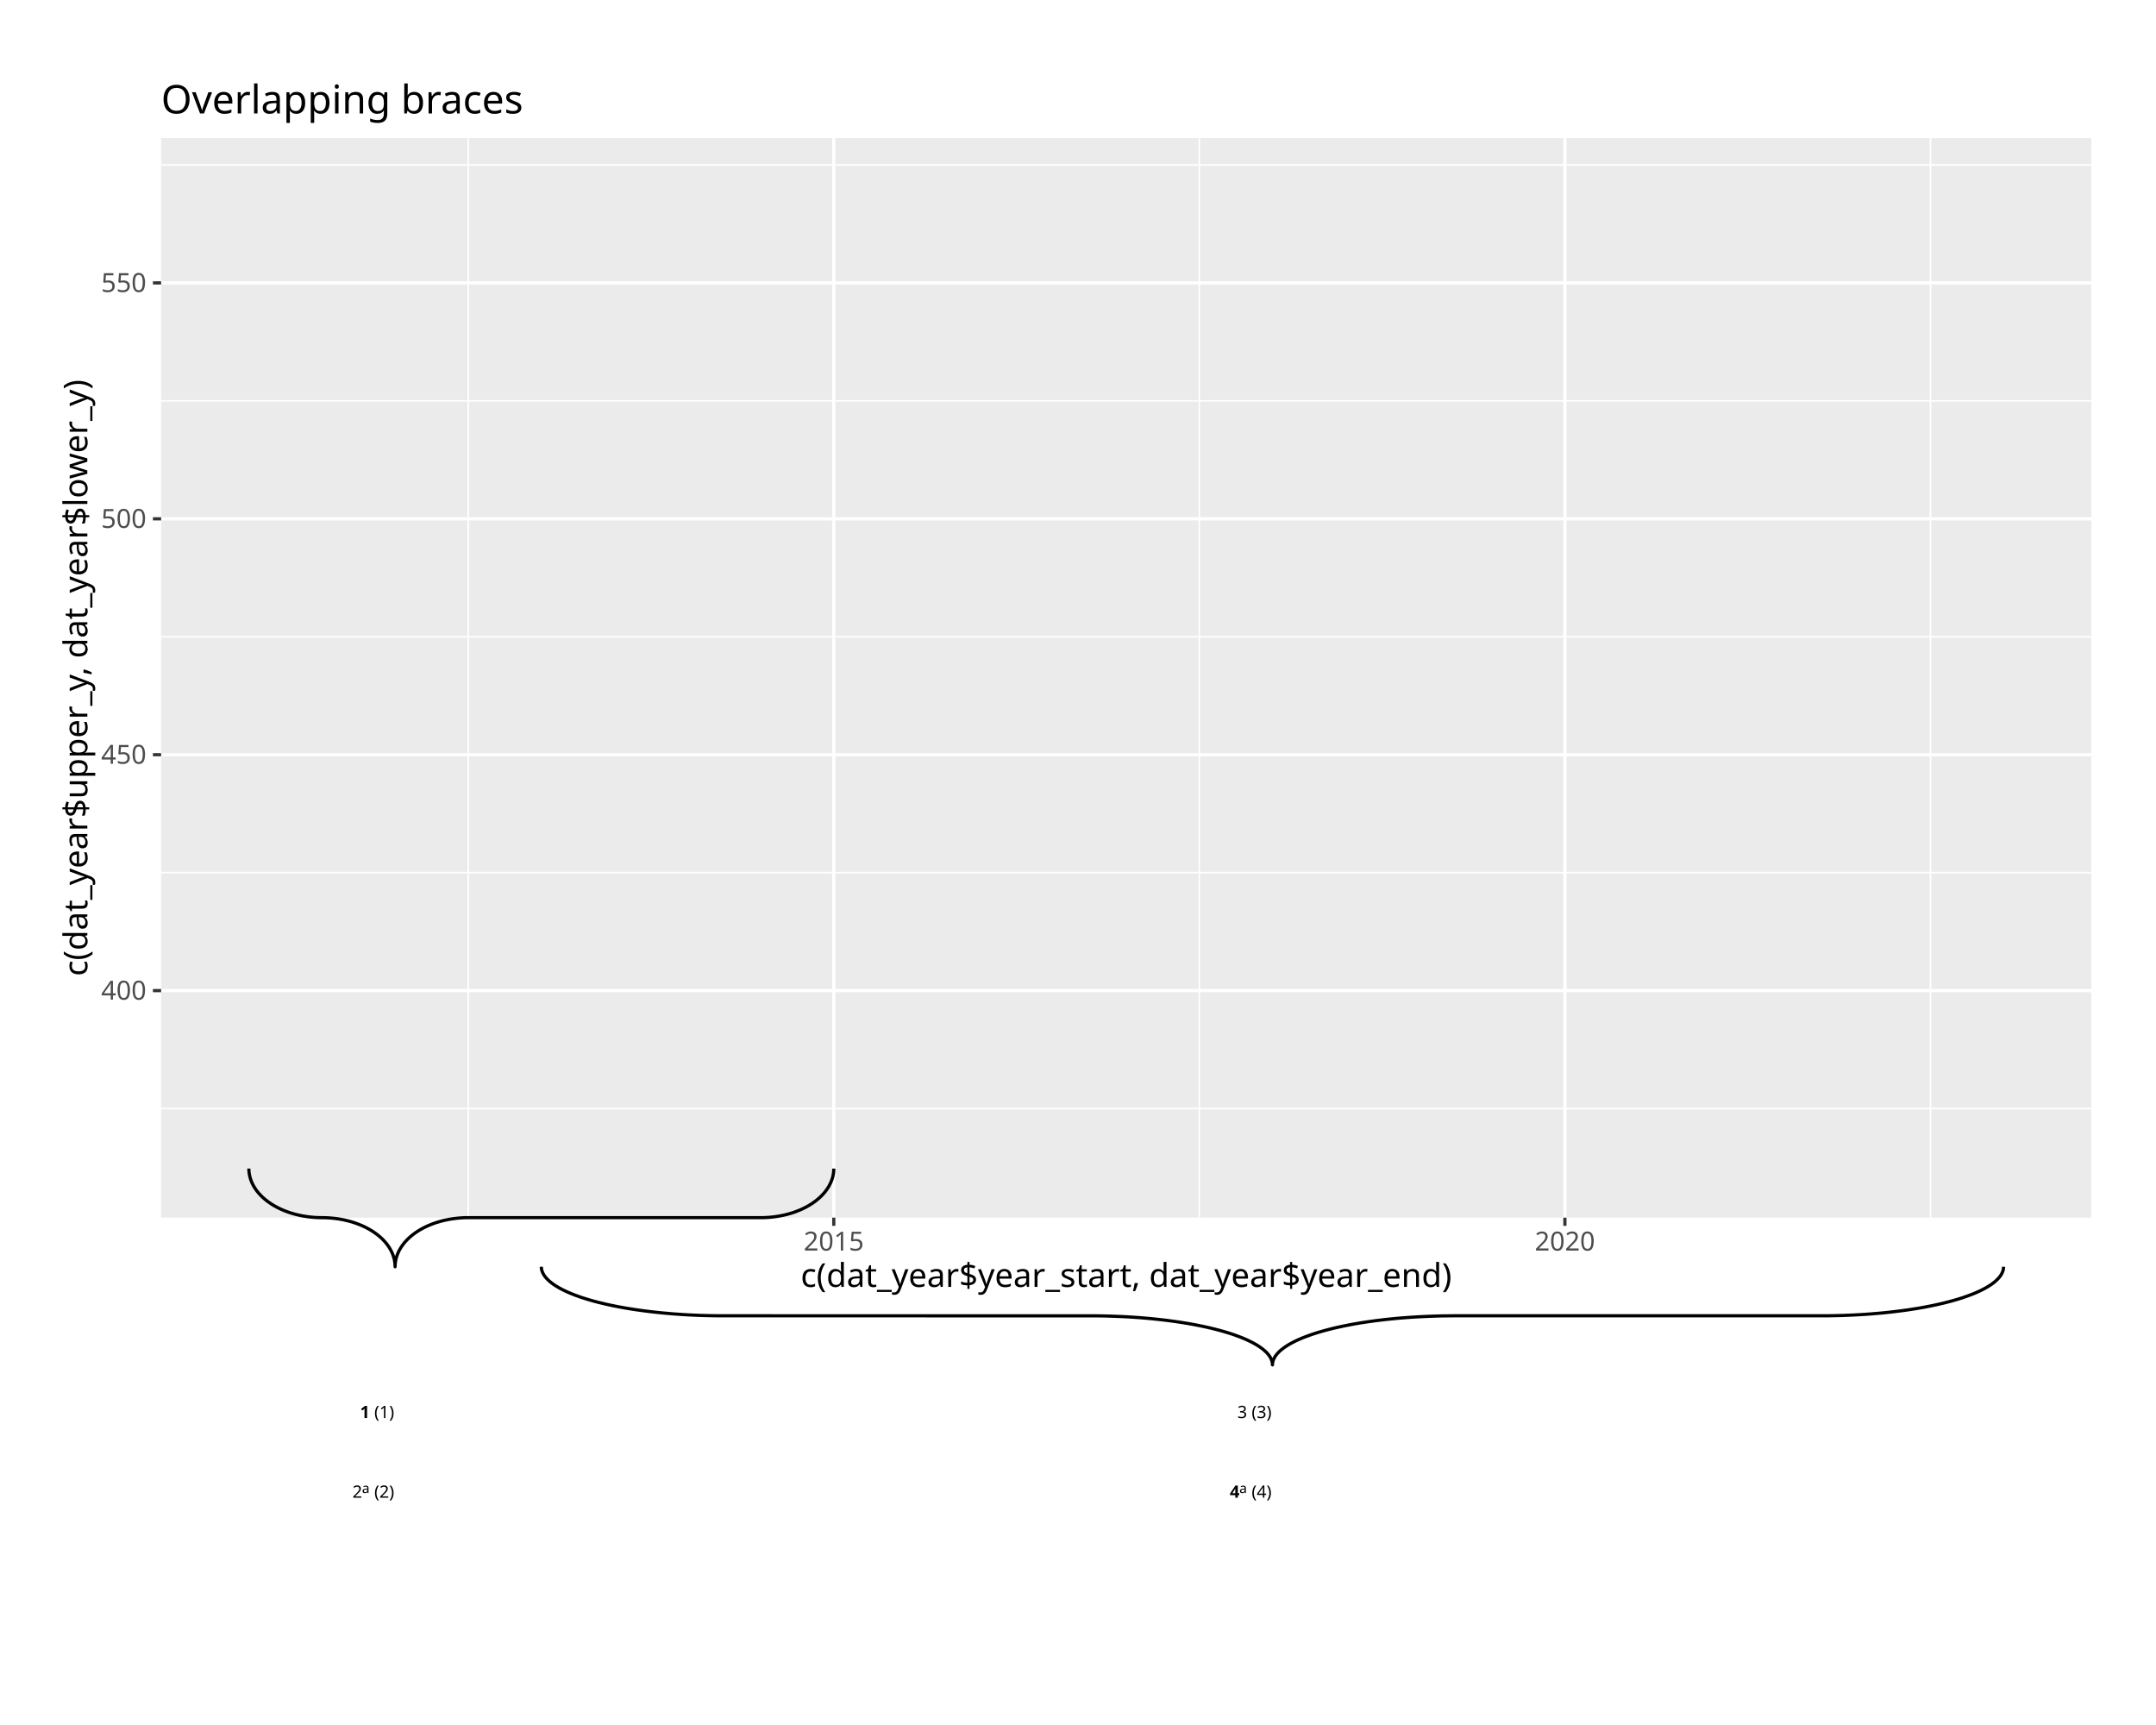
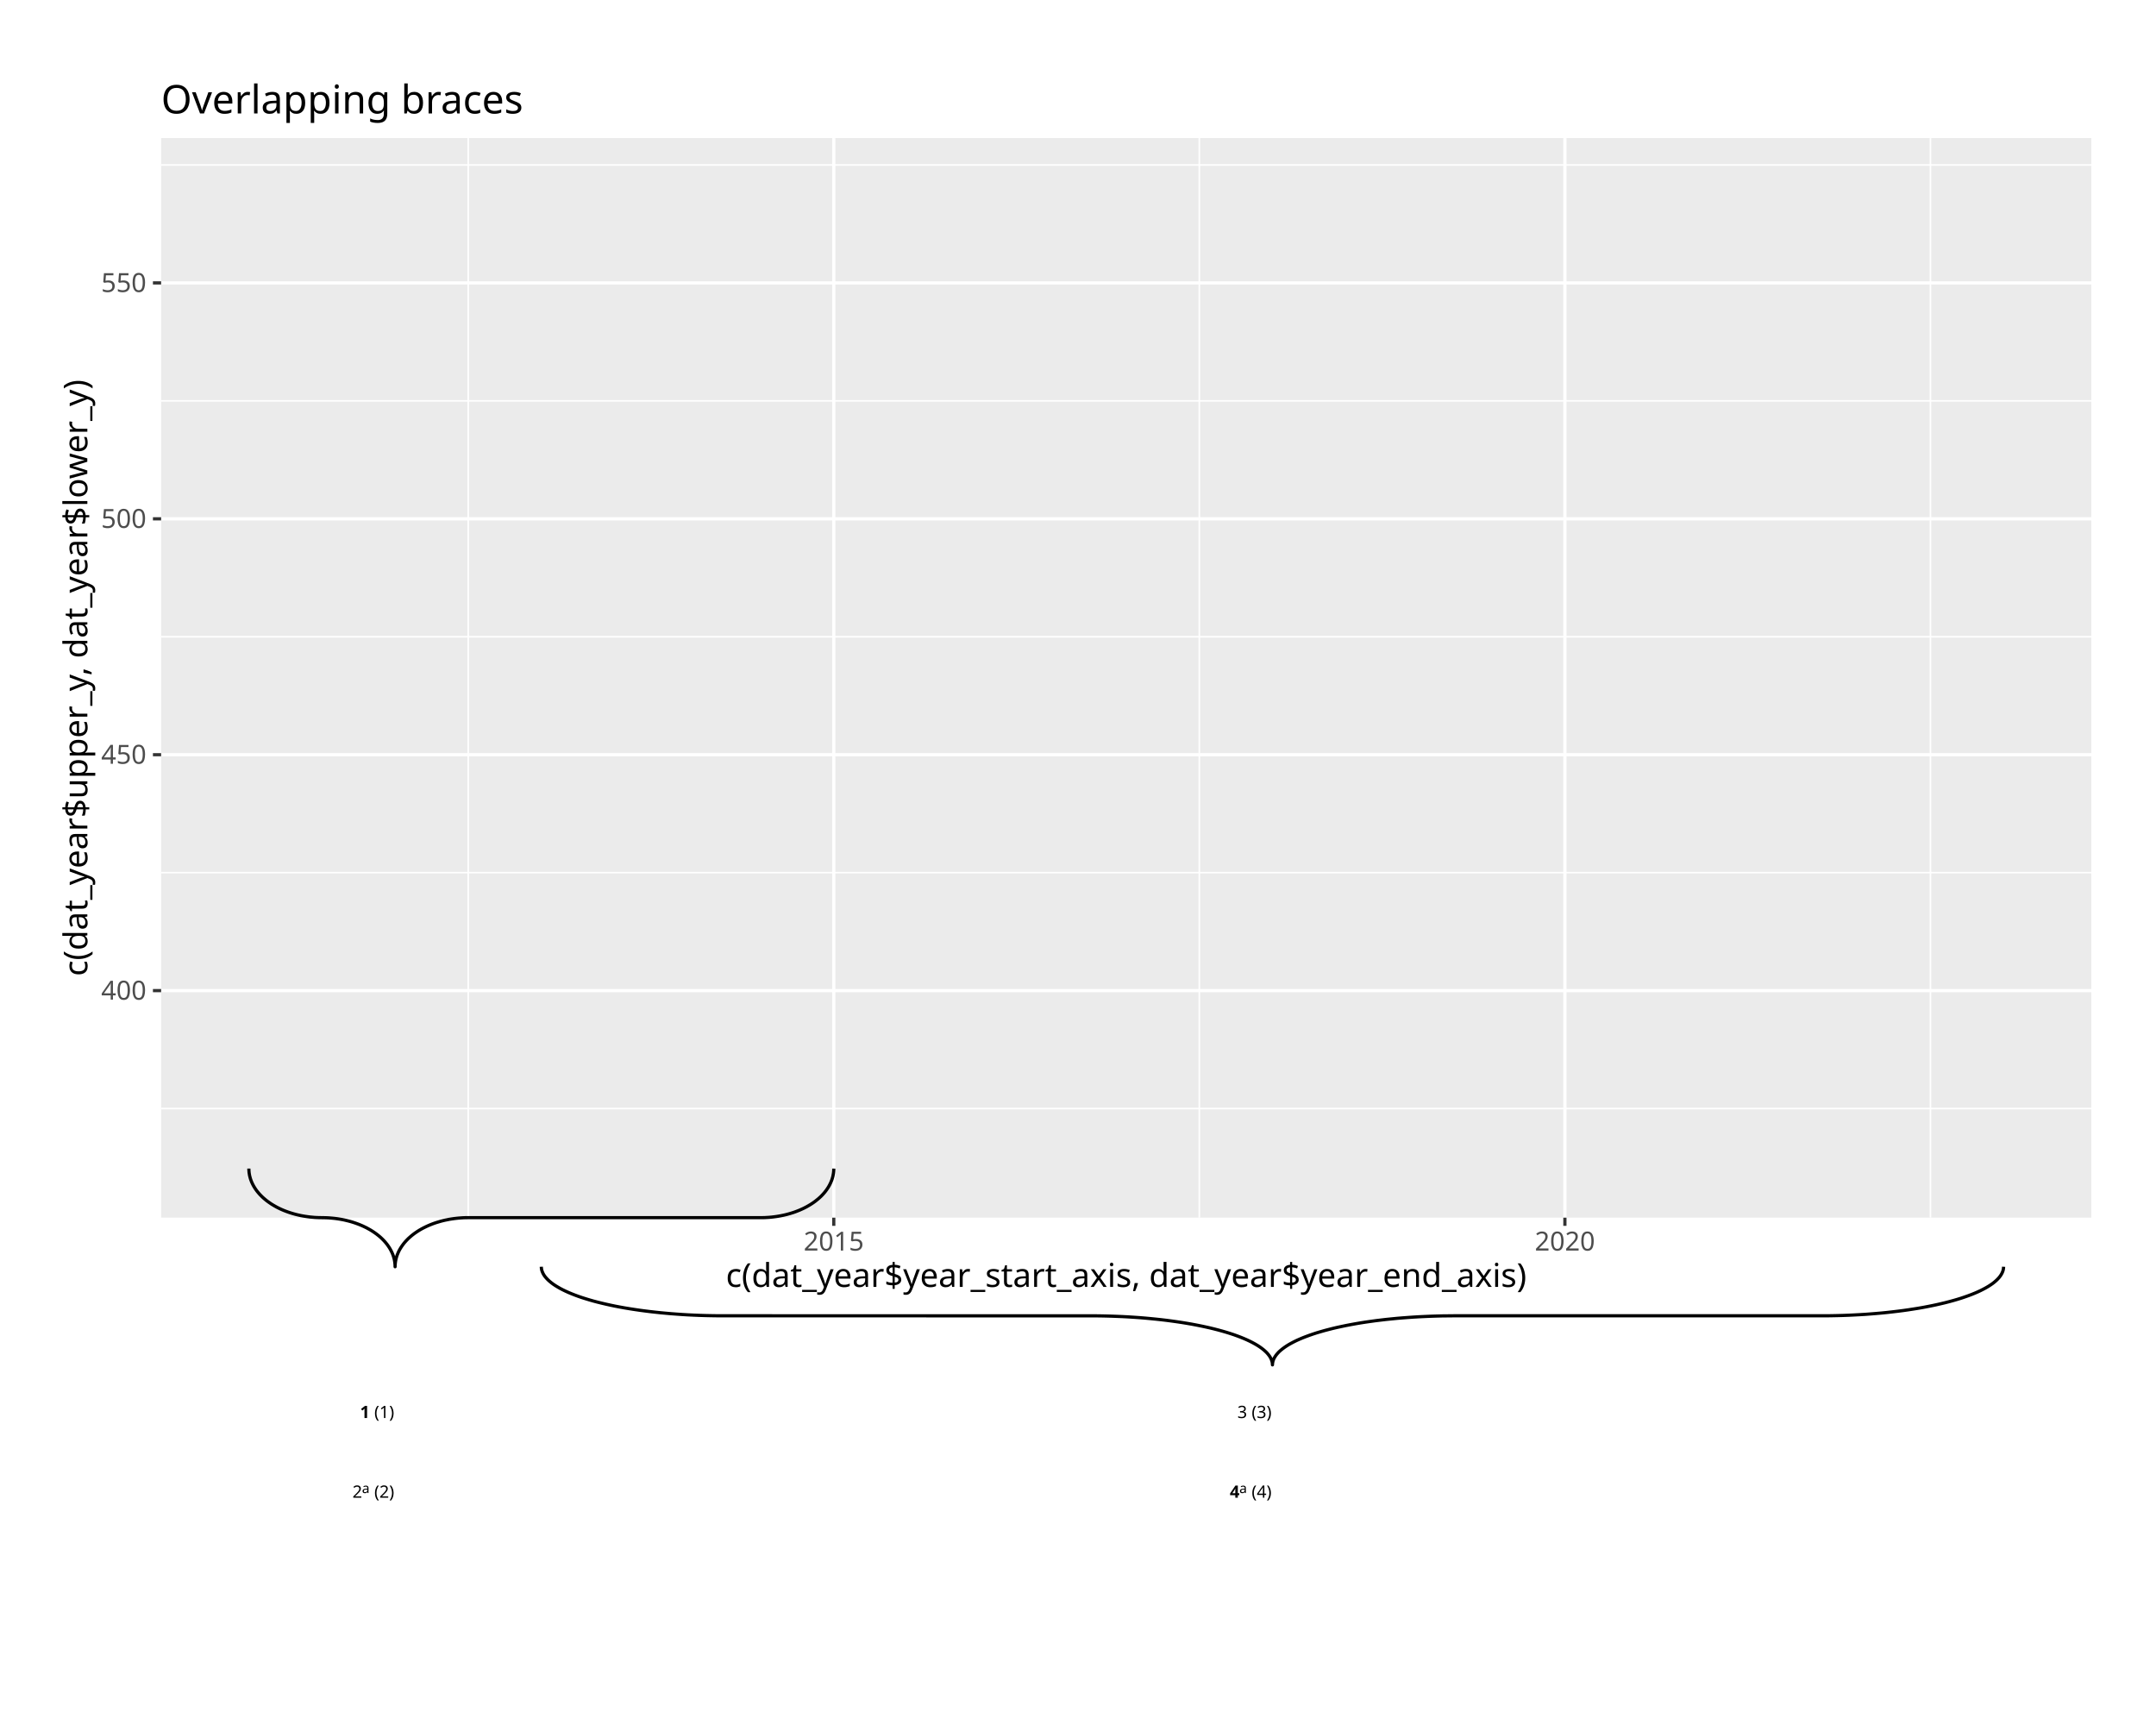
<svg xmlns="http://www.w3.org/2000/svg" class="svglite" data-engine-version="2.0" width="720.00pt" height="576.00pt" viewBox="0 0 720.00 576.00">
  <defs>
    <style type="text/css">
    .svglite line, .svglite polyline, .svglite polygon, .svglite path, .svglite rect, .svglite circle {
      fill: none;
      stroke: #000000;
      stroke-linecap: round;
      stroke-linejoin: round;
      stroke-miterlimit: 10.00;
    }
  </style>
  </defs>
  <rect width="100%" height="100%" style="stroke: none; fill: #FFFFFF;" />
  <defs>
    <clipPath id="cpMC4wMHw3MjAuMDB8MC4wMHw1NzYuMDA=">
      <rect x="0.00" y="0.00" width="720.00" height="576.00" />
    </clipPath>
  </defs>
  <g clip-path="url(#cpMC4wMHw3MjAuMDB8MC4wMHw1NzYuMDA=)">
    <rect x="-0" y="0.00" width="720.00" height="576.00" style="stroke-width: 1.07; stroke: #FFFFFF; fill: #FFFFFF;" />
    <rect x="53.81" y="46.10" width="644.59" height="360.49" style="stroke-width: 1.07; stroke: none; fill: #EBEBEB;" />
    <polyline points="53.81,370.16 698.40,370.16 " style="stroke-width: 0.53; stroke: #FFFFFF; stroke-linecap: butt;" />
    <polyline points="53.81,291.39 698.40,291.39 " style="stroke-width: 0.53; stroke: #FFFFFF; stroke-linecap: butt;" />
    <polyline points="53.81,212.62 698.40,212.62 " style="stroke-width: 0.53; stroke: #FFFFFF; stroke-linecap: butt;" />
    <polyline points="53.81,133.85 698.40,133.85 " style="stroke-width: 0.53; stroke: #FFFFFF; stroke-linecap: butt;" />
    <polyline points="53.81,55.09 698.40,55.09 " style="stroke-width: 0.53; stroke: #FFFFFF; stroke-linecap: butt;" />
    <polyline points="156.36,406.59 156.36,46.10 " style="stroke-width: 0.53; stroke: #FFFFFF; stroke-linecap: butt;" />
    <polyline points="400.52,406.59 400.52,46.10 " style="stroke-width: 0.53; stroke: #FFFFFF; stroke-linecap: butt;" />
    <polyline points="644.68,406.59 644.68,46.10 " style="stroke-width: 0.53; stroke: #FFFFFF; stroke-linecap: butt;" />
    <polyline points="53.81,330.78 698.40,330.78 " style="stroke-width: 1.07; stroke: #FFFFFF; stroke-linecap: butt;" />
    <polyline points="53.81,252.01 698.40,252.01 " style="stroke-width: 1.07; stroke: #FFFFFF; stroke-linecap: butt;" />
    <polyline points="53.81,173.24 698.40,173.24 " style="stroke-width: 1.07; stroke: #FFFFFF; stroke-linecap: butt;" />
    <polyline points="53.81,94.47 698.40,94.47 " style="stroke-width: 1.07; stroke: #FFFFFF; stroke-linecap: butt;" />
    <polyline points="278.44,406.59 278.44,46.10 " style="stroke-width: 1.07; stroke: #FFFFFF; stroke-linecap: butt;" />
    <polyline points="522.60,406.59 522.60,46.10 " style="stroke-width: 1.07; stroke: #FFFFFF; stroke-linecap: butt;" />
    <polyline points="83.11,390.21 83.11,390.46 83.14,390.98 83.18,391.50 83.26,392.01 83.35,392.53 83.48,393.04 83.62,393.55 83.79,394.05 83.98,394.55 84.20,395.05 84.44,395.54 84.70,396.03 84.99,396.51 85.29,396.98 85.62,397.45 85.97,397.91 86.35,398.36 86.74,398.81 87.16,399.24 87.59,399.67 88.05,400.09 88.52,400.49 89.01,400.89 89.53,401.28 90.06,401.65 90.60,402.02 91.17,402.37 91.75,402.71 92.34,403.04 92.96,403.36 93.58,403.66 94.22,403.95 94.87,404.22 95.54,404.48 96.22,404.73 96.91,404.96 97.61,405.18 98.31,405.38 99.03,405.57 99.76,405.74 100.49,405.90 101.24,406.04 101.98,406.16 102.74,406.27 103.50,406.37 104.26,406.44 105.02,406.51 105.79,406.55 106.56,406.58 107.33,406.59 108.10,406.60 108.87,406.62 109.64,406.65 110.41,406.71 111.17,406.78 111.93,406.86 112.69,406.96 113.44,407.08 114.18,407.21 114.92,407.36 115.65,407.53 116.38,407.71 117.09,407.90 117.79,408.11 118.49,408.34 119.17,408.58 119.84,408.83 120.50,409.10 121.15,409.38 121.78,409.68 122.40,409.98 123.00,410.31 123.59,410.64 124.17,410.99 124.72,411.35 125.26,411.72 125.78,412.10 126.28,412.49 126.77,412.89 127.23,413.30 127.68,413.73 128.10,414.16 128.51,414.60 128.89,415.05 129.25,415.50 129.59,415.97 129.91,416.44 130.21,416.92 130.48,417.40 130.73,417.89 130.96,418.38 131.17,418.88 131.35,419.39 131.50,419.89 131.64,420.40 131.75,420.91 131.83,421.43 131.89,421.94 131.93,422.46 131.94,422.98 131.94,422.98 131.94,422.72 131.97,422.20 132.02,421.69 132.09,421.17 132.19,420.66 132.31,420.15 132.45,419.64 132.62,419.13 132.82,418.63 133.03,418.14 133.27,417.64 133.53,417.16 133.82,416.68 134.13,416.20 134.46,415.74 134.81,415.27 135.18,414.82 135.57,414.38 135.99,413.94 136.42,413.51 136.88,413.10 137.35,412.69 137.85,412.29 138.36,411.90 138.89,411.53 139.44,411.16 140.00,410.81 140.58,410.47 141.18,410.14 141.79,409.83 142.41,409.53 143.05,409.24 143.71,408.96 144.37,408.70 145.05,408.45 145.74,408.22 146.44,408.01 147.15,407.80 147.87,407.61 148.59,407.44 149.33,407.29 150.07,407.14 150.82,407.02 151.57,406.91 152.33,406.82 153.09,406.74 153.86,406.68 154.62,406.63 155.39,406.60 156.16,406.59 254.60,406.59 255.37,406.57 256.14,406.53 256.91,406.48 257.67,406.41 258.43,406.32 259.19,406.22 259.94,406.10 260.68,405.97 261.42,405.82 262.15,405.66 262.87,405.48 263.59,405.28 264.29,405.07 264.99,404.85 265.67,404.61 266.34,404.35 267.00,404.09 267.65,403.80 268.28,403.51 268.90,403.20 269.50,402.88 270.09,402.54 270.66,402.20 271.22,401.84 271.76,401.47 272.28,401.09 272.78,400.69 273.27,400.29 273.73,399.88 274.18,399.46 274.60,399.03 275.01,398.58 275.39,398.14 275.75,397.68 276.09,397.22 276.41,396.74 276.71,396.27 276.98,395.78 277.23,395.29 277.46,394.80 277.66,394.30 277.85,393.80 278.00,393.29 278.14,392.78 278.24,392.27 278.33,391.76 278.39,391.24 278.43,390.72 278.44,390.21 278.44,390.21 " style="stroke-width: 1.07; stroke-linecap: butt;" />
    <polyline points="180.77,422.98 180.78,423.24 180.84,423.75 180.96,424.27 181.15,424.78 181.39,425.30 181.69,425.81 182.05,426.32 182.48,426.82 182.96,427.32 183.50,427.82 184.10,428.31 184.75,428.80 185.47,429.28 186.24,429.75 187.06,430.22 187.94,430.68 188.87,431.13 189.86,431.58 190.89,432.01 191.98,432.44 193.12,432.86 194.31,433.27 195.54,433.66 196.82,434.05 198.14,434.43 199.51,434.79 200.92,435.14 202.37,435.48 203.86,435.81 205.39,436.13 206.96,436.43 208.56,436.72 210.19,436.99 211.85,437.25 213.55,437.50 215.27,437.73 217.02,437.95 218.79,438.15 220.59,438.34 222.40,438.51 224.24,438.67 226.09,438.81 227.96,438.94 229.85,439.05 231.74,439.14 233.65,439.22 235.56,439.28 237.48,439.32 239.41,439.35 241.33,439.36 365.34,439.37 367.27,439.39 369.19,439.43 371.11,439.48 373.02,439.55 374.92,439.63 376.81,439.73 378.68,439.85 380.55,439.98 382.39,440.13 384.22,440.30 386.03,440.48 387.81,440.67 389.57,440.88 391.31,441.11 393.02,441.35 394.69,441.60 396.34,441.87 397.96,442.15 399.54,442.45 401.09,442.76 402.60,443.08 404.07,443.41 405.50,443.76 406.89,444.12 408.23,444.49 409.54,444.87 410.79,445.26 412.00,445.66 413.17,446.08 414.28,446.50 415.34,446.93 416.35,447.37 417.31,447.82 418.22,448.28 419.07,448.74 419.87,449.21 420.61,449.69 421.29,450.17 421.92,450.66 422.49,451.16 423.00,451.65 423.45,452.16 423.84,452.66 424.18,453.17 424.45,453.69 424.66,454.20 424.82,454.72 424.91,455.23 424.94,455.75 424.94,455.75 424.94,455.49 425.01,454.97 425.13,454.46 425.31,453.94 425.55,453.43 425.86,452.92 426.22,452.41 426.64,451.91 427.12,451.40 427.66,450.91 428.26,450.42 428.92,449.93 429.63,449.45 430.40,448.97 431.22,448.51 432.10,448.05 433.03,447.59 434.02,447.15 435.06,446.71 436.15,446.29 437.28,445.87 438.47,445.46 439.70,445.06 440.98,444.68 442.31,444.30 443.68,443.94 445.09,443.58 446.54,443.24 448.03,442.92 449.56,442.60 451.12,442.30 452.72,442.01 454.35,441.73 456.02,441.47 457.71,441.23 459.43,440.99 461.18,440.78 462.95,440.57 464.75,440.39 466.57,440.21 468.40,440.06 470.26,439.92 472.13,439.79 474.01,439.68 475.91,439.59 477.81,439.51 479.73,439.45 481.65,439.40 483.57,439.38 485.50,439.36 609.50,439.36 611.43,439.34 613.35,439.30 615.27,439.25 617.18,439.18 619.08,439.09 620.97,438.99 622.85,438.88 624.71,438.74 626.56,438.59 628.38,438.43 630.19,438.25 631.97,438.05 633.74,437.84 635.47,437.62 637.18,437.38 638.86,437.12 640.51,436.86 642.12,436.58 643.70,436.28 645.25,435.97 646.76,435.65 648.23,435.31 649.66,434.97 651.05,434.61 652.40,434.24 653.70,433.86 654.96,433.47 656.17,433.06 657.33,432.65 658.44,432.23 659.50,431.80 660.52,431.36 661.48,430.91 662.38,430.45 663.23,429.99 664.03,429.52 664.77,429.04 665.46,428.56 666.08,428.07 666.65,427.57 667.16,427.07 667.62,426.57 668.01,426.06 668.34,425.55 668.61,425.04 668.83,424.53 668.98,424.01 669.07,423.50 669.10,422.98 669.10,422.98 " style="stroke-width: 1.07; stroke-linecap: butt;" />
    <text x="120.24" y="473.50" style="font-size: 5.69px; font-weight: bold; font-family: sans;" textLength="3.17px" lengthAdjust="spacingAndGlyphs">1</text>
    <text x="124.99" y="473.50" style="font-size: 5.69px; font-family: sans;" textLength="6.95px" lengthAdjust="spacingAndGlyphs">(1)</text>
    <text x="117.71" y="500.11" style="font-size: 5.69px; font-family: sans;" textLength="3.17px" lengthAdjust="spacingAndGlyphs">2</text>
    <text x="120.87" y="498.55" style="font-size: 4.55px; font-family: sans;" textLength="2.53px" lengthAdjust="spacingAndGlyphs">a</text>
    <text x="124.99" y="500.11" style="font-size: 5.69px; font-family: sans;" textLength="6.95px" lengthAdjust="spacingAndGlyphs">(2)</text>
    <text x="413.24" y="473.50" style="font-size: 5.69px; font-family: sans;" textLength="3.17px" lengthAdjust="spacingAndGlyphs">3</text>
    <text x="417.98" y="473.50" style="font-size: 5.69px; font-family: sans;" textLength="6.95px" lengthAdjust="spacingAndGlyphs">(3)</text>
    <text x="410.70" y="500.11" style="font-size: 5.69px; font-weight: bold; font-family: sans;" textLength="3.17px" lengthAdjust="spacingAndGlyphs">4</text>
    <text x="413.87" y="498.55" style="font-size: 4.55px; font-family: sans;" textLength="2.53px" lengthAdjust="spacingAndGlyphs">a</text>
    <text x="417.98" y="500.11" style="font-size: 5.69px; font-family: sans;" textLength="6.95px" lengthAdjust="spacingAndGlyphs">(4)</text>
    <text x="48.88" y="333.80" text-anchor="end" style="font-size: 8.80px; fill: #4D4D4D; font-family: sans;" textLength="14.68px" lengthAdjust="spacingAndGlyphs">400</text>
    <text x="48.88" y="255.03" text-anchor="end" style="font-size: 8.80px; fill: #4D4D4D; font-family: sans;" textLength="14.68px" lengthAdjust="spacingAndGlyphs">450</text>
    <text x="48.88" y="176.27" text-anchor="end" style="font-size: 8.80px; fill: #4D4D4D; font-family: sans;" textLength="14.68px" lengthAdjust="spacingAndGlyphs">500</text>
    <text x="48.88" y="97.50" text-anchor="end" style="font-size: 8.80px; fill: #4D4D4D; font-family: sans;" textLength="14.68px" lengthAdjust="spacingAndGlyphs">550</text>
    <polyline points="51.07,330.78 53.81,330.78 " style="stroke-width: 1.07; stroke: #333333; stroke-linecap: butt;" />
    <polyline points="51.07,252.01 53.81,252.01 " style="stroke-width: 1.07; stroke: #333333; stroke-linecap: butt;" />
    <polyline points="51.07,173.24 53.81,173.24 " style="stroke-width: 1.07; stroke: #333333; stroke-linecap: butt;" />
    <polyline points="51.07,94.47 53.81,94.47 " style="stroke-width: 1.07; stroke: #333333; stroke-linecap: butt;" />
    <polyline points="278.44,409.33 278.44,406.59 " style="stroke-width: 1.07; stroke: #333333; stroke-linecap: butt;" />
    <polyline points="522.60,409.33 522.60,406.59 " style="stroke-width: 1.07; stroke: #333333; stroke-linecap: butt;" />
    <text x="278.44" y="417.58" text-anchor="middle" style="font-size: 8.80px; fill: #4D4D4D; font-family: sans;" textLength="19.58px" lengthAdjust="spacingAndGlyphs">2015</text>
    <text x="522.60" y="417.58" text-anchor="middle" style="font-size: 8.80px; fill: #4D4D4D; font-family: sans;" textLength="19.58px" lengthAdjust="spacingAndGlyphs">2020</text>
-     <text x="376.10" y="429.72" text-anchor="middle" style="font-size: 11.00px; font-family: sans;" textLength="211.60px" lengthAdjust="spacingAndGlyphs">c(dat_year$year_start, dat_year$year_end)</text>
+     <text x="376.10" y="429.72" text-anchor="middle" style="font-size: 11.00px; font-family: sans;" textLength="262.98px" lengthAdjust="spacingAndGlyphs">c(dat_year$year_start_axis, dat_year$year_end_axis)</text>
    <text transform="translate(29.17,226.35) rotate(-90)" text-anchor="middle" style="font-size: 11.00px; font-family: sans;" textLength="194.48px" lengthAdjust="spacingAndGlyphs">c(dat_year$upper_y, dat_year$lower_y)</text>
    <text x="53.81" y="37.88" style="font-size: 13.20px; font-family: sans;" textLength="114.48px" lengthAdjust="spacingAndGlyphs">Overlapping braces</text>
  </g>
</svg>
